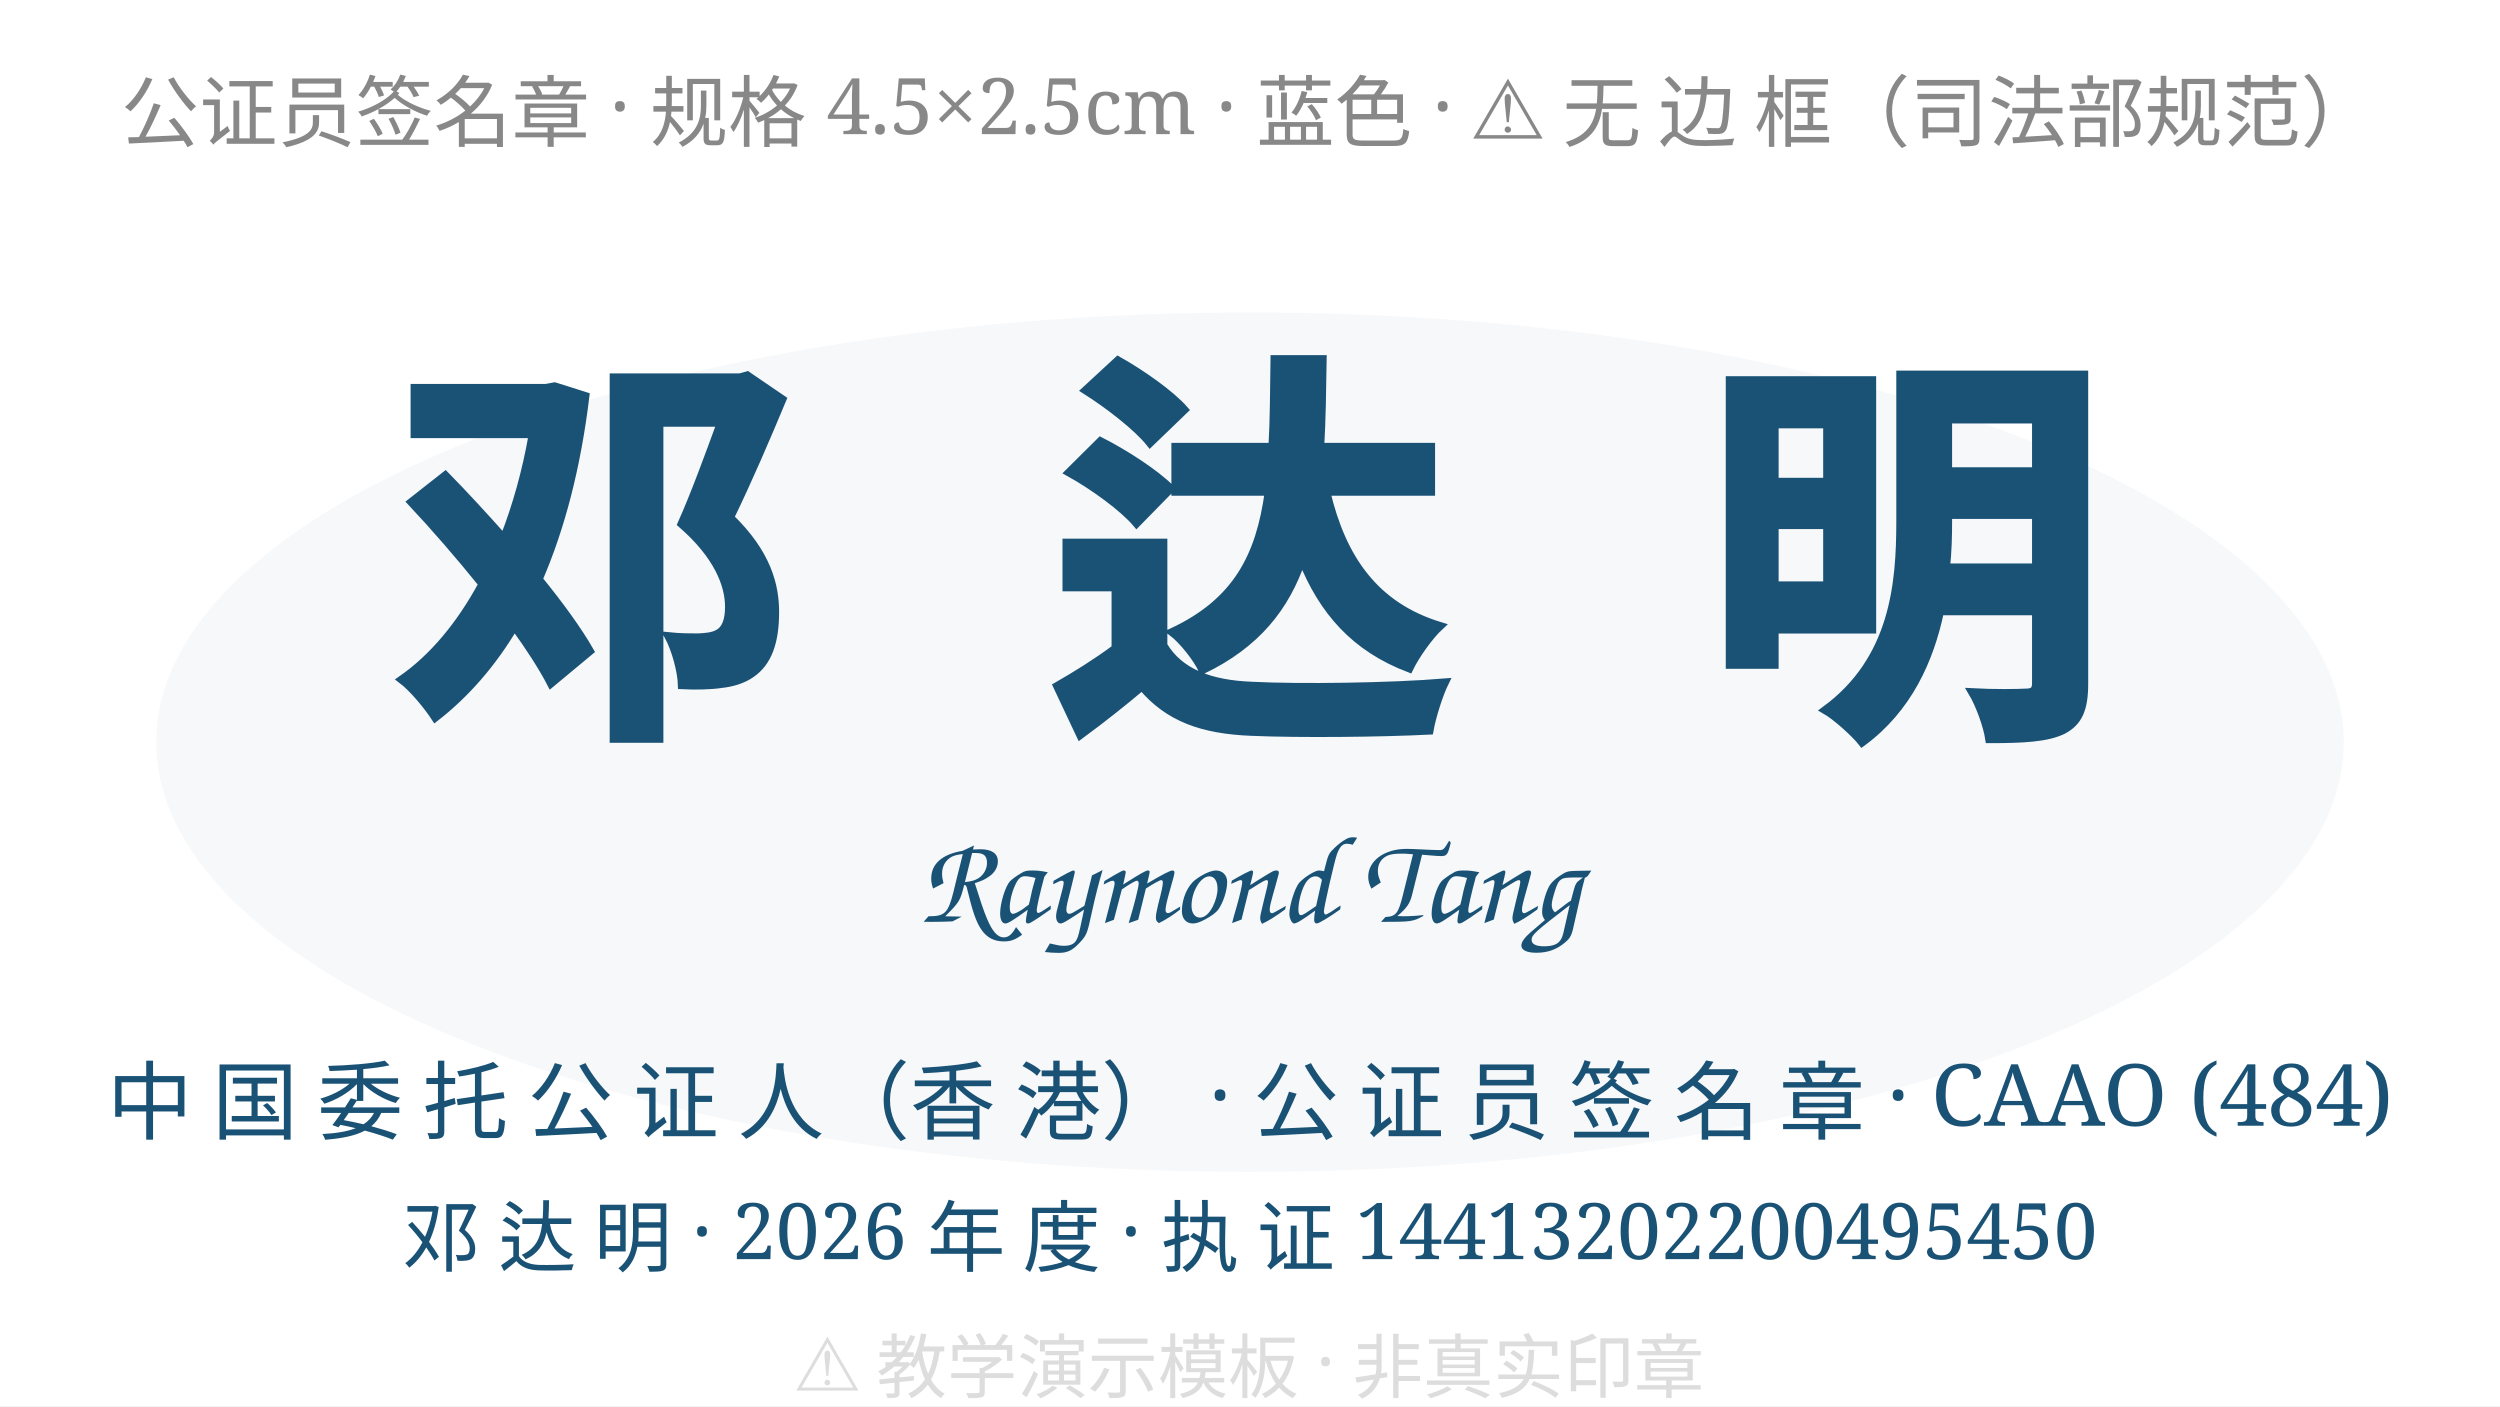
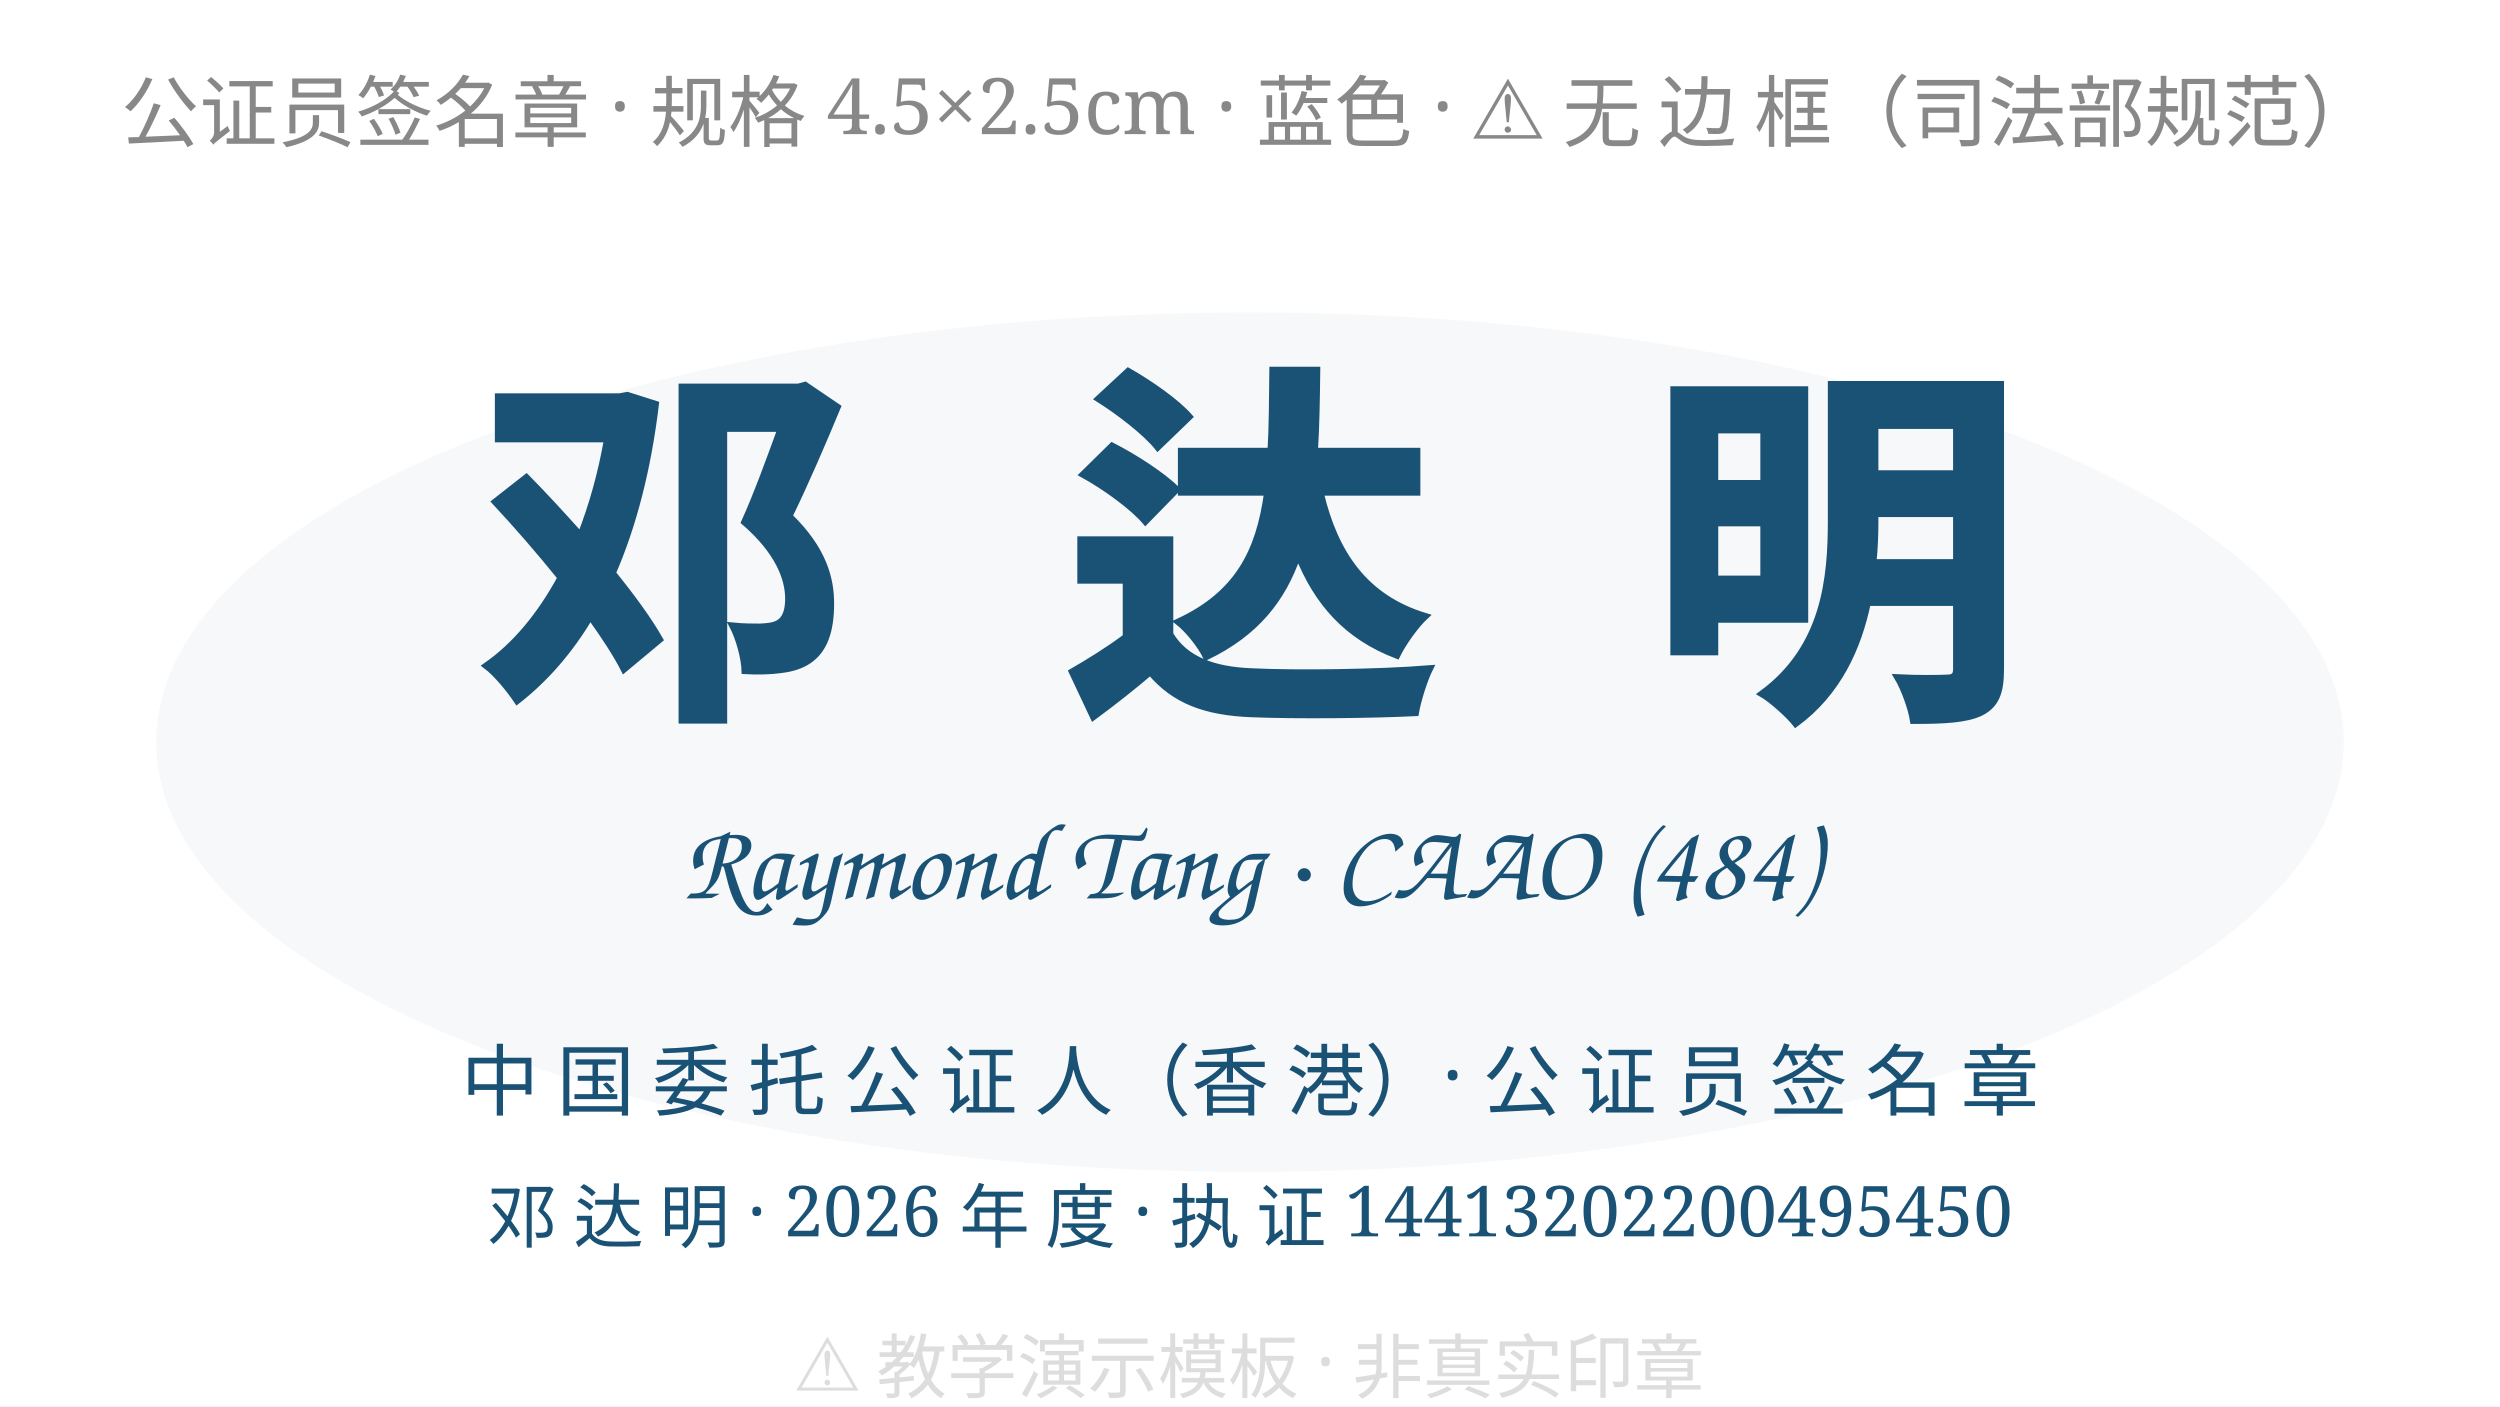
<svg xmlns="http://www.w3.org/2000/svg" width="320" height="180" viewBox="0 0 320 180">
  <rect x="0" y="0" width="320" height="180" fill="#fff" />
  <text x="160" y="18" text-anchor="middle" fill="#888" font-size="10" font-family="SimSun">
    公证员签名章 · 规格 4.5×2.5cm · 蓝色 · ⚠ 无 边 框（司法部规范）
  </text>
  <ellipse cx="160" cy="95" rx="140" ry="55" fill="#1a5276" opacity="0.04" />
-   <text x="160" y="90" text-anchor="middle" fill="#1a5276" font-size="52" font-weight="bold" font-family="KaiTi, STKaiti, 楷体, 华文楷体" style="letter-spacing: 10px; paint-order: stroke fill; stroke: #1a5276; stroke-width: 1;">
+   <text x="160" y="88" text-anchor="middle" fill="#1a5276" font-size="48" font-weight="bold" font-family="KaiTi, STKaiti, 楷体, 华文楷体" style="letter-spacing: 8px; paint-order: stroke fill; stroke: #1a5276; stroke-width: 0.8;">
    邓 达 明
  </text>
-   <text x="160" y="118" text-anchor="middle" fill="#1a5276" font-size="16" font-family="Segoe Script, Brush Script MT, cursive" font-style="italic">
-     Raymond Tang
+   <text x="160" y="115" text-anchor="middle" fill="#1a5276" font-size="14" font-family="Segoe Script, Brush Script MT, cursive" font-style="italic">
+     Raymond Tang · CAAO (484)
  </text>
-   <text x="160" y="145" text-anchor="middle" fill="#1a5276" font-size="11" font-family="SimSun">
-     中 国 委 托 公 证 人（香 港） · 公 证 员 签 名 章 · CAAO (484)
+   <text x="160" y="142" text-anchor="middle" fill="#1a5276" font-size="10" font-family="SimSun">
+     中 国 委 托 公 证 人（香 港）· 公 证 员 签 名 章
  </text>
-   <text x="160" y="162" text-anchor="middle" fill="#1a5276" font-size="10" font-family="SimSun">
+   <text x="160" y="159" text-anchor="middle" fill="#1a5276" font-size="9" font-family="SimSun">
    邓 达 明 · 2026 年 度 · 执 证 14413202200495450
  </text>
  <text x="160" y="178" text-anchor="middle" fill="#ddd" font-size="9" font-family="SimSun">
    ⚠ 教学演示模板 · 非真实印章
  </text>
</svg>
